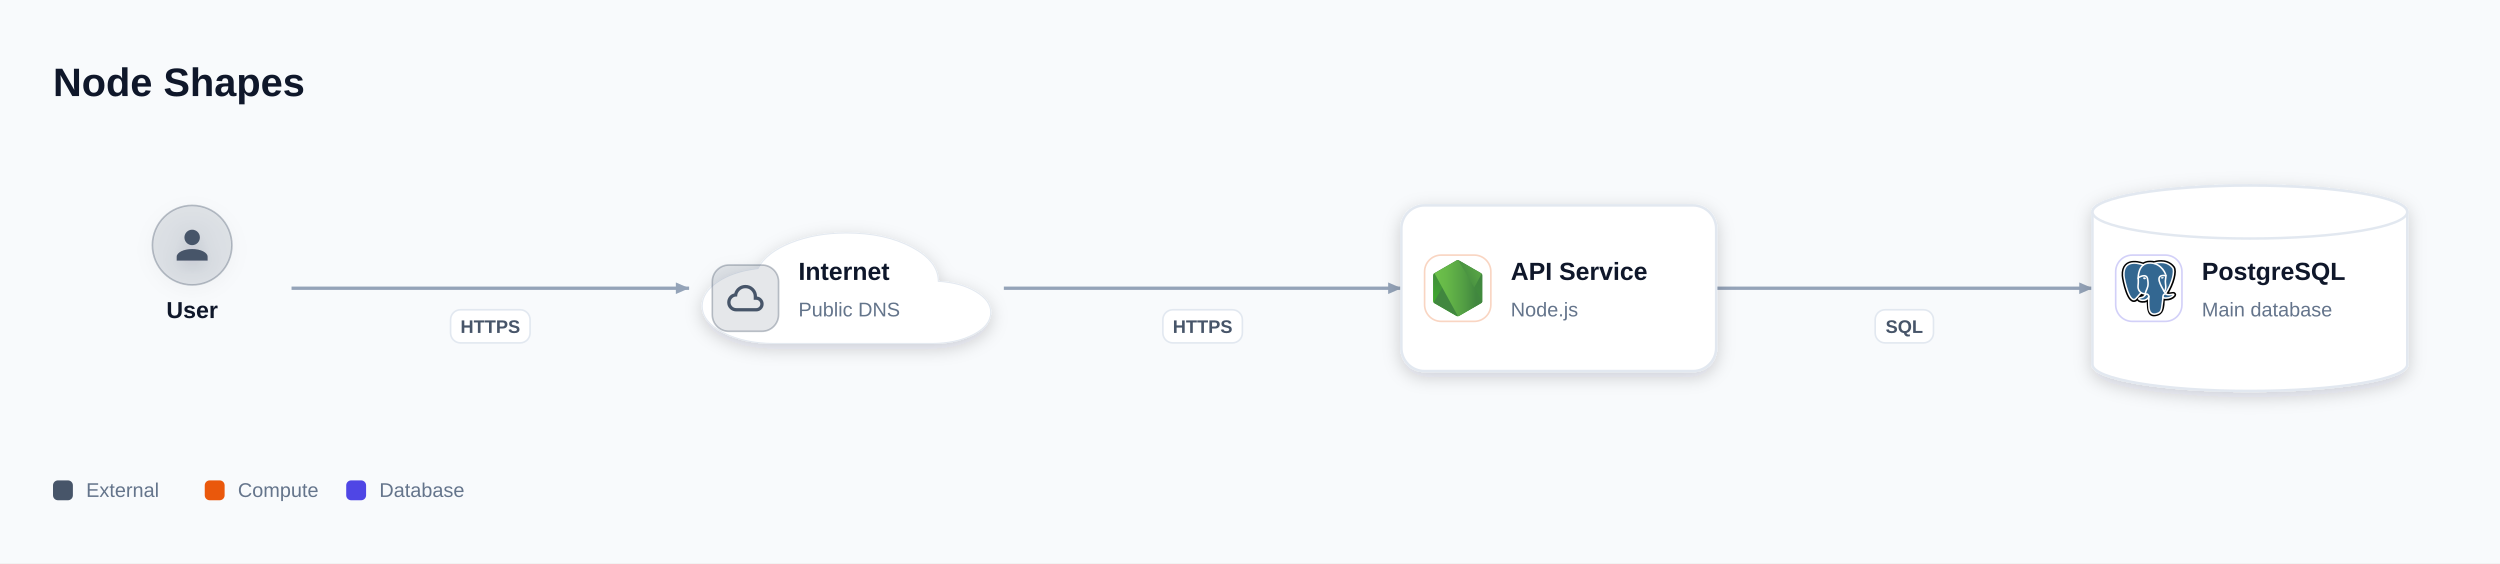
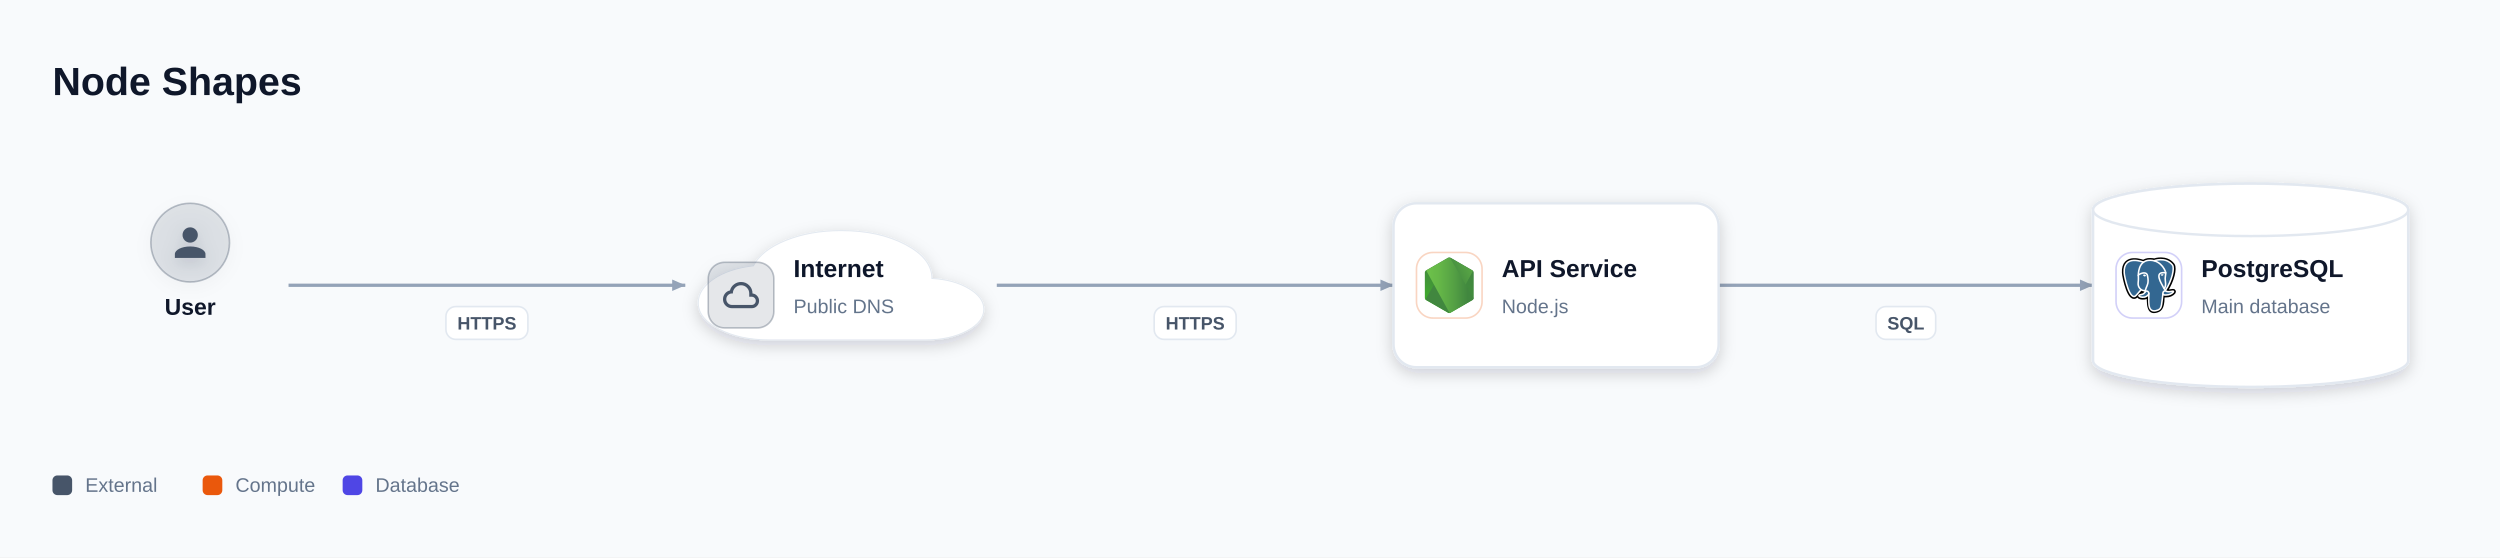
- <svg xmlns="http://www.w3.org/2000/svg" xmlns:xlink="http://www.w3.org/1999/xlink" width="1509.2" height="340" viewBox="0 0 1509.2 340">
+ <svg xmlns="http://www.w3.org/2000/svg" xmlns:xlink="http://www.w3.org/1999/xlink" width="1524.9" height="340" viewBox="0 0 1524.9 340">
  <defs>
    <filter id="card-shadow" x="-40%" y="-40%" width="180%" height="180%">
      <feDropShadow dx="0" dy="3" stdDeviation="5" flood-color="rgba(15, 23, 42, 0.18)" />
    </filter>
  </defs>
-   <rect x="0" y="0" width="1509.2" height="340" fill="#f8fafc" />
+   <rect x="0" y="0" width="1524.9" height="340" fill="#f8fafc" />
  <text x="32" y="58" font-family="&quot;Segoe UI&quot;, &quot;Helvetica Neue&quot;, Arial, sans-serif" font-size="24" font-weight="700" fill="#0f172a">Node Shapes</text>
  <g transform="translate(32, 88)">
-     <path d="M144,86 L384,86" fill="none" stroke="#94a3b8" stroke-width="2" />
-     <path d="M-8,-3.5 L0,0 L-8,3.5 Z" fill="#94a3b8" transform="translate(384 86) rotate(0)" />
+     <path d="M144,86 L386,86" fill="none" stroke="#94a3b8" stroke-width="2" />
+     <path d="M-8,-3.5 L0,0 L-8,3.5 Z" fill="#94a3b8" transform="translate(386 86) rotate(0)" />
    <g>
-       <rect x="240" y="99" width="48" height="20" rx="6" fill="#ffffff" stroke="#e2e8f0" stroke-width="1" />
-       <text x="264" y="113" font-family="&quot;Segoe UI&quot;, &quot;Helvetica Neue&quot;, Arial, sans-serif" font-size="11" font-weight="600" text-anchor="middle" fill="#475569">HTTPS</text>
+       <rect x="240" y="99" width="50" height="20" rx="6" fill="#ffffff" stroke="#e2e8f0" stroke-width="1" />
+       <text x="265" y="113" font-family="&quot;Segoe UI&quot;, &quot;Helvetica Neue&quot;, Arial, sans-serif" font-size="11" font-weight="600" text-anchor="middle" fill="#475569">HTTPS</text>
    </g>
-     <path d="M574,86 L814,86" fill="none" stroke="#94a3b8" stroke-width="2" />
-     <path d="M-8,-3.5 L0,0 L-8,3.5 Z" fill="#94a3b8" transform="translate(814 86) rotate(0)" />
+     <path d="M576,86 L818,86" fill="none" stroke="#94a3b8" stroke-width="2" />
+     <path d="M-8,-3.5 L0,0 L-8,3.5 Z" fill="#94a3b8" transform="translate(818 86) rotate(0)" />
    <g>
-       <rect x="670" y="99" width="48" height="20" rx="6" fill="#ffffff" stroke="#e2e8f0" stroke-width="1" />
-       <text x="694" y="113" font-family="&quot;Segoe UI&quot;, &quot;Helvetica Neue&quot;, Arial, sans-serif" font-size="11" font-weight="600" text-anchor="middle" fill="#475569">HTTPS</text>
+       <rect x="672" y="99" width="50" height="20" rx="6" fill="#ffffff" stroke="#e2e8f0" stroke-width="1" />
+       <text x="697" y="113" font-family="&quot;Segoe UI&quot;, &quot;Helvetica Neue&quot;, Arial, sans-serif" font-size="11" font-weight="600" text-anchor="middle" fill="#475569">HTTPS</text>
    </g>
-     <path d="M1004,86 L1231.2,86" fill="none" stroke="#94a3b8" stroke-width="2" />
-     <path d="M-8,-3.5 L0,0 L-8,3.5 Z" fill="#94a3b8" transform="translate(1231.2 86) rotate(0)" />
+     <path d="M1016.3,86 L1244.7,86" fill="none" stroke="#94a3b8" stroke-width="2" />
+     <path d="M-8,-3.5 L0,0 L-8,3.5 Z" fill="#94a3b8" transform="translate(1244.7 86) rotate(0)" />
    <g>
-       <rect x="1100" y="99" width="35.2" height="20" rx="6" fill="#ffffff" stroke="#e2e8f0" stroke-width="1" />
-       <text x="1117.6" y="113" font-family="&quot;Segoe UI&quot;, &quot;Helvetica Neue&quot;, Arial, sans-serif" font-size="11" font-weight="600" text-anchor="middle" fill="#475569">SQL</text>
+       <rect x="1112.3" y="99" width="36.4" height="20" rx="6" fill="#ffffff" stroke="#e2e8f0" stroke-width="1" />
+       <text x="1130.5" y="113" font-family="&quot;Segoe UI&quot;, &quot;Helvetica Neue&quot;, Arial, sans-serif" font-size="11" font-weight="600" text-anchor="middle" fill="#475569">SQL</text>
    </g>
    <g transform="translate(24, 32)">
      <g filter="url(#card-shadow)">
        <rect x="36" y="4" width="48" height="48" rx="24" fill="#475569" fill-opacity="0.14" stroke="#475569" stroke-opacity="0.35" />
        <svg x="46" y="14" width="28" height="28" viewBox="0 0 24 24">
          <path fill="#475569" d="M12 4a4 4 0 0 1 4 4a4 4 0 0 1-4 4a4 4 0 0 1-4-4a4 4 0 0 1 4-4m0 10c4.42 0 8 1.79 8 4v2H4v-2c0-2.21 3.58-4 8-4" />
        </svg>
      </g>
      <text x="60" y="72" text-anchor="middle" font-family="&quot;Segoe UI&quot;, &quot;Helvetica Neue&quot;, Arial, sans-serif" font-size="14" font-weight="600" fill="#0f172a">User</text>
    </g>
-     <g transform="translate(384, 36)" filter="url(#card-shadow)">
+     <g transform="translate(386, 36)" filter="url(#card-shadow)">
      <svg x="0" y="0" width="190" height="100" viewBox="0 0 24 24" preserveAspectRatio="none">
        <path d="M6.5 20q-2.28 0-3.89-1.57Q1 16.85 1 14.58q0-1.95 1.17-3.48q1.18-1.53 3.08-1.95q.63-2.3 2.5-3.72Q9.63 4 12 4q2.93 0 4.96 2.04Q19 8.07 19 11q1.73.2 2.86 1.5q1.14 1.28 1.14 3q0 1.88-1.31 3.19T18.5 20Z" fill="#ffffff" stroke="#e2e8f0" stroke-width="0.6" vector-effect="non-scaling-stroke" />
      </svg>
      <rect x="14" y="36" width="40" height="40" rx="10" fill="#475569" fill-opacity="0.14" stroke="#475569" stroke-opacity="0.35" />
      <svg x="22" y="44" width="24" height="24" viewBox="0 0 24 24">
        <path fill="#475569" d="M6.5 20q-2.28 0-3.89-1.57Q1 16.85 1 14.58q0-1.95 1.17-3.48q1.18-1.53 3.08-1.95q.63-2.3 2.5-3.72Q9.63 4 12 4q2.93 0 4.96 2.04Q19 8.07 19 11q1.73.2 2.86 1.5q1.14 1.28 1.14 3q0 1.88-1.31 3.19T18.5 20m-12-2h12q1.05 0 1.77-.73q.73-.72.73-1.77t-.73-1.77Q19.55 13 18.5 13H17v-2q0-2.07-1.46-3.54Q14.08 6 12 6Q9.93 6 8.46 7.46Q7 8.93 7 11h-.5q-1.45 0-2.47 1.03Q3 13.05 3 14.5T4.03 17q1.02 1 2.47 1m5.5-6" />
      </svg>
      <text x="66" y="45" font-family="&quot;Segoe UI&quot;, &quot;Helvetica Neue&quot;, Arial, sans-serif" font-size="15" font-weight="600" fill="#0f172a">Internet</text>
      <text x="66" y="67" font-family="&quot;Segoe UI&quot;, &quot;Helvetica Neue&quot;, Arial, sans-serif" font-size="12" fill="#64748b">Public DNS</text>
    </g>
-     <g transform="translate(814, 36)">
-       <rect x="0" y="0" width="190" height="100" rx="14" fill="#ffffff" stroke="#e2e8f0" stroke-width="1.5" filter="url(#card-shadow)" />
+     <g transform="translate(818, 36)">
+       <rect x="0" y="0" width="198.3" height="100" rx="14" fill="#ffffff" stroke="#e2e8f0" stroke-width="1.5" filter="url(#card-shadow)" />
      <clipPath id="clip-badge-api">
        <rect x="14" y="30" width="40" height="40" rx="10" />
      </clipPath>
      <rect x="14" y="30" width="40" height="40" rx="10" fill="#ffffff" />
      <g clip-path="url(#clip-badge-api)">
        <svg x="17" y="33" width="34" height="34" viewBox="0 0 256 292">
          <defs>
            <linearGradient id="a" x1="68.188%" x2="27.823%" y1="17.487%" y2="89.755%">
              <stop offset="0%" stop-color="#41873F" />
              <stop offset="32.88%" stop-color="#418B3D" />
              <stop offset="63.52%" stop-color="#419637" />
              <stop offset="93.19%" stop-color="#3FA92D" />
              <stop offset="100%" stop-color="#3FAE2A" />
            </linearGradient>
            <linearGradient id="c" x1="43.277%" x2="159.245%" y1="55.169%" y2="-18.306%">
              <stop offset="13.76%" stop-color="#41873F" />
              <stop offset="40.32%" stop-color="#54A044" />
              <stop offset="71.36%" stop-color="#66B848" />
              <stop offset="90.81%" stop-color="#6CC04A" />
            </linearGradient>
            <linearGradient id="f" x1="-4.389%" x2="101.499%" y1="49.997%" y2="49.997%">
              <stop offset="9.192%" stop-color="#6CC04A" />
              <stop offset="28.64%" stop-color="#66B848" />
              <stop offset="59.68%" stop-color="#54A044" />
              <stop offset="86.24%" stop-color="#41873F" />
            </linearGradient>
            <path id="b" d="M134.923 1.832c-4.344-2.443-9.502-2.443-13.846 0L6.787 67.801C2.443 70.244 0 74.859 0 79.745v132.208c0 4.887 2.715 9.502 6.787 11.945l114.29 65.968c4.344 2.444 9.502 2.444 13.846 0l114.29-65.968c4.344-2.443 6.787-7.058 6.787-11.945V79.745c0-4.886-2.715-9.501-6.787-11.944L134.923 1.832Z" />
            <path id="e" d="M134.923 1.832c-4.344-2.443-9.502-2.443-13.846 0L6.787 67.801C2.443 70.244 0 74.859 0 79.745v132.208c0 4.887 2.715 9.502 6.787 11.945l114.29 65.968c4.344 2.444 9.502 2.444 13.846 0l114.29-65.968c4.344-2.443 6.787-7.058 6.787-11.945V79.745c0-4.886-2.715-9.501-6.787-11.944L134.923 1.832Z" />
          </defs>
          <path fill="url(#a)" d="M134.923 1.832c-4.344-2.443-9.502-2.443-13.846 0L6.787 67.801C2.443 70.244 0 74.859 0 79.745v132.208c0 4.887 2.715 9.502 6.787 11.945l114.29 65.968c4.344 2.444 9.502 2.444 13.846 0l114.29-65.968c4.344-2.443 6.787-7.058 6.787-11.945V79.745c0-4.886-2.715-9.501-6.787-11.944L134.923 1.832Z" />
          <mask id="d" fill="#fff">
            <use xlink:href="#b" />
          </mask>
          <path fill="url(#c)" d="M249.485 67.8 134.65 1.833c-1.086-.542-2.443-1.085-3.529-1.357L2.443 220.912c1.086 1.357 2.444 2.443 3.8 3.258l114.834 65.968c3.258 1.9 7.059 2.443 10.588 1.357L252.47 70.515c-.815-1.086-1.9-1.9-2.986-2.714Z" mask="url(#d)" />
          <mask id="g" fill="#fff">
            <use xlink:href="#e" />
          </mask>
          <path fill="url(#f)" d="M249.756 223.898c3.258-1.9 5.701-5.158 6.787-8.687L130.579.204c-3.258-.543-6.787-.272-9.773 1.628L6.786 67.53l122.979 224.238c1.628-.272 3.529-.815 5.158-1.63l114.833-66.239Z" mask="url(#g)" />
        </svg>
      </g>
      <rect x="14" y="30" width="40" height="40" rx="10" fill="none" stroke="#ea580c" stroke-opacity="0.25" />
      <text x="66" y="45" font-family="&quot;Segoe UI&quot;, &quot;Helvetica Neue&quot;, Arial, sans-serif" font-size="15" font-weight="600" fill="#0f172a">API Service</text>
      <text x="66" y="67" font-family="&quot;Segoe UI&quot;, &quot;Helvetica Neue&quot;, Arial, sans-serif" font-size="12" fill="#64748b">Node.js</text>
    </g>
-     <g transform="translate(1231.2, 24)">
-       <path d="M0,16     A95,16 0 0 1 190,16     L190,108     A95,16 0 0 1 0,108     Z" fill="#ffffff" stroke="#e2e8f0" stroke-width="1.5" filter="url(#card-shadow)" />
-       <ellipse cx="95" cy="16" rx="95" ry="16" fill="#ffffff" stroke="#e2e8f0" stroke-width="1.5" />
+     <g transform="translate(1244.7, 24)">
+       <path d="M0,16     A96.1,16 0 0 1 192.2,16     L192.2,108     A96.1,16 0 0 1 0,108     Z" fill="#ffffff" stroke="#e2e8f0" stroke-width="1.5" filter="url(#card-shadow)" />
+       <ellipse cx="96.1" cy="16" rx="96.1" ry="16" fill="#ffffff" stroke="#e2e8f0" stroke-width="1.5" />
      <clipPath id="clip-badge-db">
        <rect x="14" y="42" width="40" height="40" rx="10" />
      </clipPath>
      <rect x="14" y="42" width="40" height="40" rx="10" fill="#ffffff" />
      <g clip-path="url(#clip-badge-db)">
        <svg x="17" y="45" width="34" height="34" viewBox="0 0 432.071 445.383">
          <g style="fill-rule:nonzero;clip-rule:nonzero;fill:none;stroke:#fff;stroke-width:12.465;stroke-linecap:round;stroke-linejoin:round;stroke-miterlimit:4">
            <path d="M323.205 324.227c2.833-23.601 1.984-27.062 19.563-23.239l4.463.392c13.517.615 31.199-2.174 41.587-7 22.362-10.376 35.622-27.7 13.572-23.148-50.297 10.376-53.755-6.655-53.755-6.655 53.111-78.803 75.313-178.836 56.149-203.322-52.27-66.789-142.748-35.206-144.262-34.386l-.482.089c-9.938-2.062-21.06-3.294-33.554-3.496-22.761-.374-40.032 5.967-53.133 15.904 0 0-161.408-66.498-153.899 83.628 1.597 31.936 45.777 241.655 98.47 178.31 19.259-23.163 37.871-42.748 37.871-42.748 9.242 6.14 20.307 9.272 31.912 8.147l.897-.765c-.281 2.876-.157 5.689.359 9.019-13.572 15.167-9.584 17.83-36.723 23.416-27.457 5.659-11.326 15.734-.797 18.367 12.768 3.193 42.305 7.716 62.268-20.224l-.795 3.188c5.325 4.26 4.965 30.619 5.72 49.452.756 18.834 2.017 36.409 5.856 46.771 3.839 10.36 8.369 37.05 44.036 29.406 29.809-6.388 52.6-15.582 54.677-101.107" style="fill:#000;stroke:#000;stroke-width:37.395;stroke-linecap:butt;stroke-linejoin:miter" />
            <path stroke="none" d="M402.395 271.23c-50.302 10.376-53.76-6.655-53.76-6.655 53.111-78.808 75.313-178.843 56.153-203.326-52.27-66.785-142.752-35.2-144.262-34.38l-.486.087c-9.938-2.063-21.06-3.292-33.56-3.496-22.761-.373-40.026 5.967-53.127 15.902 0 0-161.411-66.495-153.904 83.63 1.597 31.938 45.776 241.657 98.471 178.312 19.26-23.163 37.869-42.748 37.869-42.748 9.243 6.14 20.308 9.272 31.908 8.147l.901-.765c-.28 2.876-.152 5.689.361 9.019-13.575 15.167-9.586 17.83-36.723 23.416-27.459 5.659-11.328 15.734-.796 18.367 12.768 3.193 42.307 7.716 62.266-20.224l-.796 3.188c5.319 4.26 9.054 27.711 8.428 48.969-.626 21.259-1.044 35.854 3.147 47.254 4.191 11.4 8.368 37.05 44.042 29.406 29.809-6.388 45.256-22.942 47.405-50.555 1.525-19.631 4.976-16.729 5.194-34.28l2.768-8.309c3.192-26.611.507-35.196 18.872-31.203l4.463.392c13.517.615 31.208-2.174 41.591-7 22.358-10.376 35.618-27.7 13.573-23.148z" style="fill:#336791;stroke:none" />
            <path d="M215.866 286.484c-1.385 49.516.348 99.377 5.193 111.495 4.848 12.118 15.223 35.688 50.9 28.045 29.806-6.39 40.651-18.756 45.357-46.051 3.466-20.082 10.148-75.854 11.005-87.281M173.104 38.256S11.583-27.76 19.092 122.365c1.597 31.938 45.779 241.664 98.473 178.316 19.256-23.166 36.671-41.335 36.671-41.335M260.349 26.207c-5.591 1.753 89.848-34.889 144.087 34.417 19.159 24.484-3.043 124.519-56.153 203.329" />
            <path d="M348.282 263.953s3.461 17.036 53.764 6.653c22.04-4.552 8.776 12.774-13.577 23.155-18.345 8.514-59.474 10.696-60.146-1.069-1.729-30.355 21.647-21.133 19.96-28.739-1.525-6.85-11.979-13.573-18.894-30.338-6.037-14.633-82.796-126.849 21.287-110.183 3.813-.789-27.146-99.002-124.553-100.599-97.385-1.597-94.19 119.762-94.19 119.762" style="stroke-linejoin:bevel" />
            <path d="M188.604 274.334c-13.577 15.166-9.584 17.829-36.723 23.417-27.459 5.66-11.326 15.733-.797 18.365 12.768 3.195 42.307 7.718 62.266-20.229 6.078-8.509-.036-22.086-8.385-25.547-4.034-1.671-9.428-3.765-16.361 3.994z" />
            <path d="M187.715 274.069c-1.368-8.917 2.93-19.528 7.536-31.942 6.922-18.626 22.893-37.255 10.117-96.339-9.523-44.029-73.396-9.163-73.436-3.193-.039 5.968 2.889 30.26-1.067 58.548-5.162 36.913 23.488 68.132 56.479 64.938" />
            <path d="M172.517 141.7c-.288 2.039 3.733 7.48 8.976 8.207 5.234.73 9.714-3.522 9.998-5.559.284-2.039-3.732-4.285-8.977-5.015-5.237-.731-9.719.333-9.996 2.367z" style="fill:#fff;stroke-width:4.155;stroke-linecap:butt;stroke-linejoin:miter" />
            <path d="M331.941 137.543c.284 2.039-3.732 7.48-8.976 8.207-5.238.73-9.718-3.522-10.005-5.559-.277-2.039 3.74-4.285 8.979-5.015 5.239-.73 9.718.333 10.002 2.368z" style="fill:#fff;stroke-width:2.078;stroke-linecap:butt;stroke-linejoin:miter" />
            <path d="M350.676 123.432c.863 15.994-3.445 26.888-3.988 43.914-.804 24.748 11.799 53.074-7.191 81.435" />
          </g>
        </svg>
      </g>
      <rect x="14" y="42" width="40" height="40" rx="10" fill="none" stroke="#4f46e5" stroke-opacity="0.25" />
      <text x="66" y="57" font-family="&quot;Segoe UI&quot;, &quot;Helvetica Neue&quot;, Arial, sans-serif" font-size="15" font-weight="600" fill="#0f172a">PostgreSQL</text>
      <text x="66" y="79" font-family="&quot;Segoe UI&quot;, &quot;Helvetica Neue&quot;, Arial, sans-serif" font-size="12" fill="#64748b">Main database</text>
    </g>
  </g>
  <g transform="translate(32, 284)">
    <g>
      <rect x="0" y="6" width="12" height="12" rx="3" fill="#475569" />
      <text x="20" y="16" font-family="&quot;Segoe UI&quot;, &quot;Helvetica Neue&quot;, Arial, sans-serif" font-size="12" fill="#64748b">External</text>
      <rect x="91.6" y="6" width="12" height="12" rx="3" fill="#ea580c" />
      <text x="111.6" y="16" font-family="&quot;Segoe UI&quot;, &quot;Helvetica Neue&quot;, Arial, sans-serif" font-size="12" fill="#64748b">Compute</text>
      <rect x="177" y="6" width="12" height="12" rx="3" fill="#4f46e5" />
      <text x="197" y="16" font-family="&quot;Segoe UI&quot;, &quot;Helvetica Neue&quot;, Arial, sans-serif" font-size="12" fill="#64748b">Database</text>
    </g>
  </g>
</svg>
